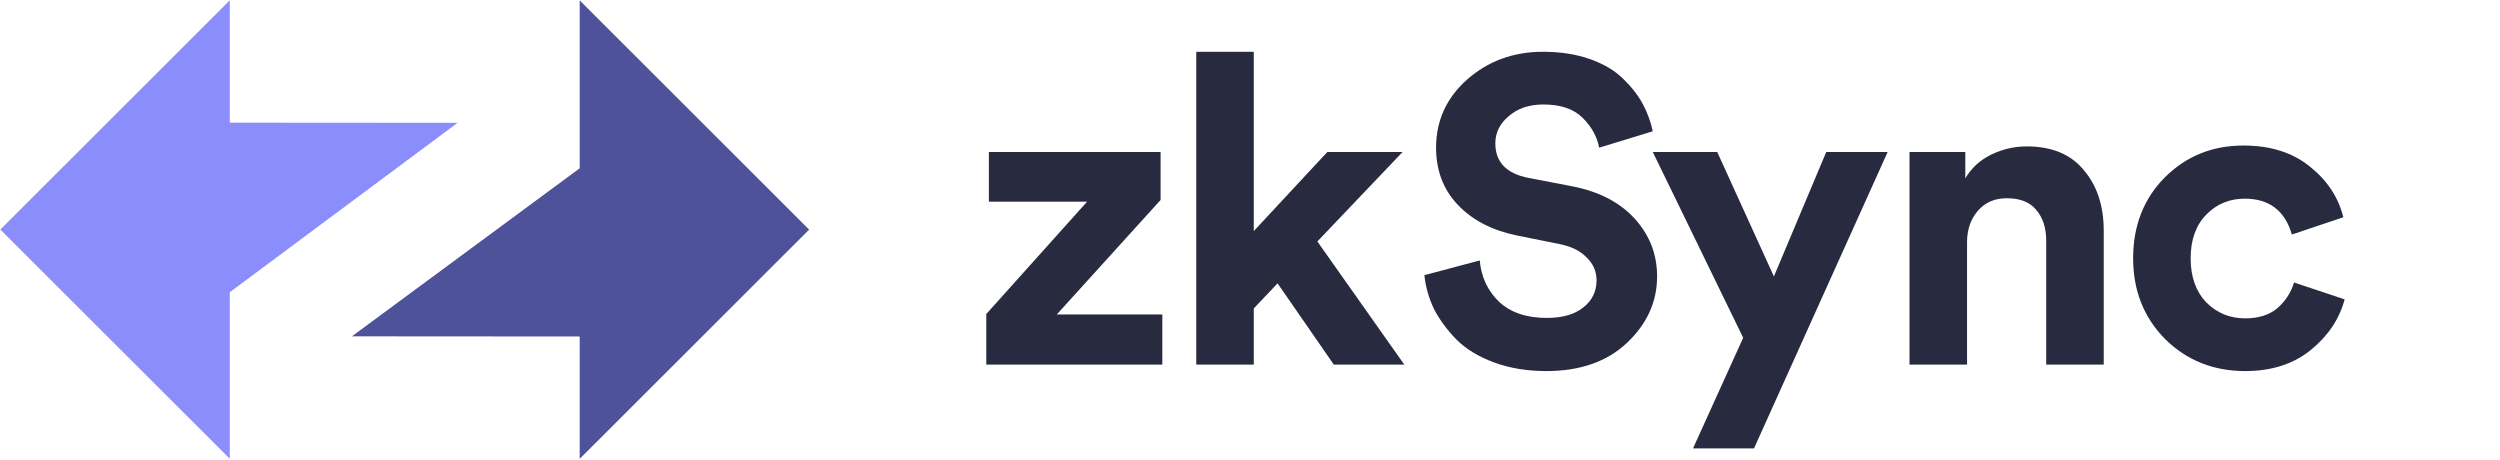
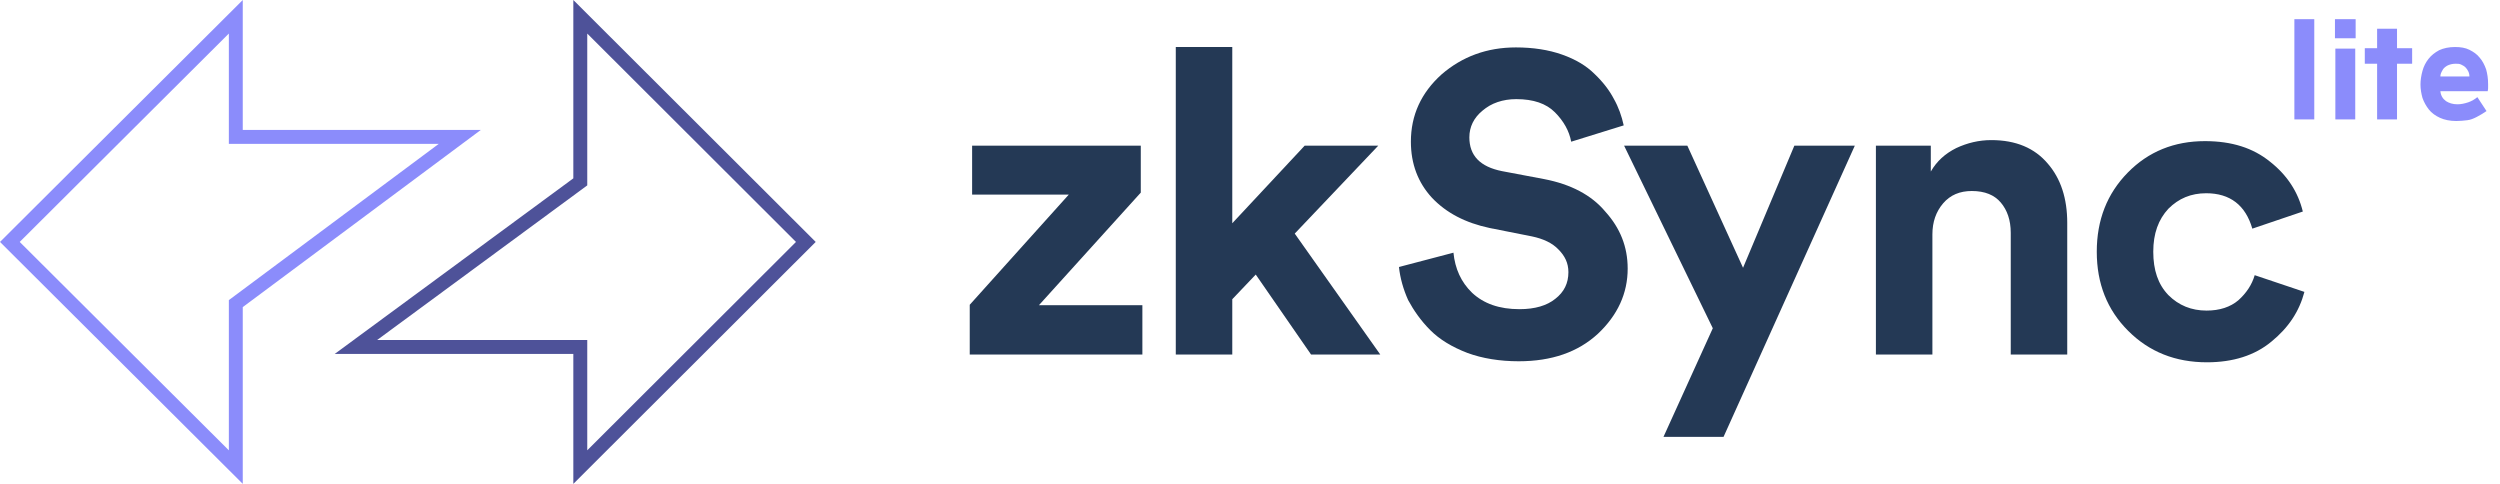
- <svg xmlns="http://www.w3.org/2000/svg" fill="none" viewBox="0 0 1500 276">
-   <path clip-rule="evenodd" d="M485.481 137.772L347.819.255V100.967L211.134 201.801L347.819 201.896V275.289L485.481 137.772Z" fill="#4E529A" fill-rule="evenodd" />
-   <path clip-rule="evenodd" d="M0.2 137.722L137.862 275.239L137.862 175.337L274.547 73.692L137.862 73.598L137.862.205L0.2 137.722Z" fill="#8C8DFC" fill-rule="evenodd" />
-   <path d="M697.395 218.752H591.773V188.421L652.239 121.018H593.33V91.206H696.357V119.982L634.073 188.68H697.395V218.752Z" fill-opacity="0.9" fill="#11142b" />
-   <path d="M841.54 91.206L790.416 144.869L842.578 218.752H800.278L766.541 170.015L752.268 185.051V218.752H717.752V31.062H752.268V138.647L796.385 91.206H841.54Z" fill-opacity="0.9" fill="#11142b" />
-   <path d="M991.66 78.762L959.48 88.614C958.269 82.046 954.982 76.084 949.619 70.726C944.256 65.368 936.384 62.69 926.003 62.69C917.526 62.69 910.605 65.023 905.242 69.689C899.879 74.183 897.197 79.626 897.197 86.021C897.197 97.255 903.858 104.168 917.18 106.76L942.871 111.686C959.134 114.797 971.764 121.278 980.76 131.129C989.757 140.98 994.255 152.559 994.255 165.867C994.255 181.076 988.2 194.383 976.089 205.79C964.152 217.024 948.062 222.64 927.82 222.64C916.228 222.64 905.761 220.912 896.418 217.456C887.076 213.999 879.55 209.419 873.841 203.716C868.132 197.84 863.633 191.704 860.346 185.31C857.232 178.742 855.329 172.002 854.637 165.089L887.855 156.275C888.72 166.126 892.526 174.335 899.273 180.903C906.194 187.47 915.796 190.754 928.079 190.754C937.422 190.754 944.688 188.68 949.878 184.532C955.242 180.384 957.923 174.94 957.923 168.2C957.923 162.842 955.934 158.263 951.954 154.46C948.148 150.485 942.698 147.807 935.605 146.424L909.913 141.239C895.034 138.128 883.27 131.993 874.619 122.833C865.969 113.673 861.644 102.267 861.644 88.614C861.644 72.368 867.872 58.715 880.329 47.654C892.958 36.593 908.097 31.062 925.744 31.062C936.297 31.062 945.726 32.531 954.031 35.469C962.335 38.407 968.996 42.382 974.013 47.394C979.03 52.234 982.923 57.245 985.691 62.43C988.459 67.615 990.449 73.059 991.66 78.762Z" fill-opacity="0.9" fill="#11142b" />
-   <path d="M1052.4 269.044H1015.81L1045.91 202.679L991.674 91.206H1030.34L1064.34 165.867L1095.74 91.206H1132.59L1052.4 269.044Z" fill-opacity="0.9" fill="#11142b" />
-   <path d="M1180.23 145.387V218.752H1145.71V91.206H1179.19V107.02C1182.82 100.798 1188.01 96.045 1194.76 92.761C1201.51 89.478 1208.6 87.836 1216.04 87.836C1231.09 87.836 1242.51 92.588 1250.3 102.094C1258.26 111.427 1262.24 123.524 1262.24 138.388V218.752H1227.72V144.35C1227.72 136.746 1225.73 130.61 1221.75 125.944C1217.94 121.278 1212.06 118.945 1204.1 118.945C1196.84 118.945 1191.04 121.451 1186.72 126.463C1182.39 131.474 1180.23 137.783 1180.23 145.387Z" fill-opacity="0.9" fill="#11142b" />
-   <path d="M1346.83 119.204C1337.66 119.204 1329.96 122.401 1323.74 128.796C1317.51 135.19 1314.39 143.918 1314.39 154.979C1314.39 166.04 1317.51 174.854 1323.74 181.421C1330.14 187.816 1337.92 191.013 1347.09 191.013C1355.22 191.013 1361.71 188.939 1366.56 184.791C1371.4 180.471 1374.69 175.372 1376.42 169.496L1406.78 179.607C1403.67 191.359 1396.92 201.469 1386.54 209.938C1376.16 218.406 1363.01 222.64 1347.09 222.64C1328.06 222.64 1312.06 216.246 1299.08 203.457C1286.28 190.495 1279.88 174.335 1279.88 154.979C1279.88 135.449 1286.19 119.29 1298.82 106.501C1311.63 93.712 1327.37 87.317 1346.05 87.317C1362.32 87.317 1375.64 91.552 1386.02 100.02C1396.4 108.316 1403.06 118.426 1406 130.351L1375.12 140.721C1370.97 126.376 1361.54 119.204 1346.83 119.204Z" fill-opacity="0.9" fill="#11142b" />
+ <svg xmlns="http://www.w3.org/2000/svg" width="124" height="24" viewBox="0 0 124 24" fill="none">
+   <path fill-rule="evenodd" clip-rule="evenodd" d="M28.437 0L40.459 12L28.437 24V17.554H16.603L28.437 8.846V0ZM29.128 1.665V9.195L18.706 16.864H29.128V22.335L39.481 12L29.128 1.665Z" fill="#4E5299" />
+   <path fill-rule="evenodd" clip-rule="evenodd" d="M12.041 0.001V6.446H23.847L12.041 15.232V23.999L0 12L12.041 0.001ZM0.978 12L11.351 22.336V14.885L21.762 7.136H11.351V1.664L0.978 12Z" fill="#8B8CFB" />
+   <path d="M56.583 9.553V7.225H48.217V9.652H53.012L48.099 15.117V17.584H56.662V15.137H51.532L56.583 9.553Z" fill="#243955" />
+   <path d="M68.362 7.225H64.712L61.121 11.073V2.332H58.319V17.584H61.121V14.841L62.285 13.618L65.028 17.584H68.461L64.219 11.586L68.362 7.225Z" fill="#243955" />
+   <path d="M76.59 8.883L74.498 8.488C73.413 8.271 72.88 7.718 72.88 6.811C72.88 6.298 73.097 5.844 73.531 5.489C73.966 5.114 74.538 4.917 75.209 4.917C76.057 4.917 76.688 5.134 77.122 5.568C77.556 6.002 77.833 6.495 77.931 7.028L80.536 6.219C80.437 5.765 80.279 5.311 80.043 4.897C79.826 4.483 79.51 4.068 79.096 3.674C78.681 3.259 78.148 2.944 77.478 2.707C76.807 2.47 76.037 2.352 75.189 2.352C73.749 2.352 72.525 2.806 71.499 3.693C70.493 4.601 69.98 5.706 69.98 7.028C69.98 8.133 70.335 9.06 71.026 9.81C71.736 10.56 72.683 11.053 73.887 11.309L75.978 11.724C76.55 11.842 77.004 12.059 77.3 12.375C77.616 12.691 77.793 13.046 77.793 13.499C77.793 14.052 77.576 14.486 77.142 14.822C76.728 15.157 76.136 15.335 75.366 15.335C74.36 15.335 73.591 15.058 73.019 14.525C72.466 13.993 72.17 13.322 72.091 12.533L69.388 13.243C69.447 13.796 69.605 14.348 69.842 14.881C70.118 15.394 70.473 15.907 70.947 16.38C71.401 16.834 72.012 17.209 72.782 17.505C73.531 17.781 74.4 17.919 75.327 17.919C76.965 17.919 78.267 17.465 79.253 16.558C80.24 15.63 80.733 14.545 80.733 13.322C80.733 12.237 80.358 11.309 79.628 10.501C78.938 9.672 77.912 9.139 76.59 8.883Z" fill="#243955" />
+   <path d="M86.455 13.282L83.692 7.225H80.555L84.955 16.281L82.509 21.668H85.488L91.999 7.225H89L86.455 13.282Z" fill="#243955" />
+   <path d="M98.767 6.949C98.155 6.949 97.583 7.087 97.03 7.344C96.478 7.62 96.064 7.995 95.768 8.508V7.225H93.045V17.584H95.847V11.625C95.847 11.013 96.024 10.501 96.379 10.086C96.734 9.672 97.208 9.474 97.8 9.474C98.451 9.474 98.924 9.672 99.24 10.047C99.556 10.421 99.733 10.915 99.733 11.546V17.584H102.535V11.053C102.535 9.849 102.219 8.863 101.568 8.113C100.917 7.344 99.99 6.949 98.767 6.949Z" fill="#243955" />
+   <path d="M111.833 13.649C111.695 14.123 111.419 14.537 111.024 14.892C110.629 15.228 110.097 15.405 109.446 15.405C108.696 15.405 108.064 15.149 107.551 14.636C107.038 14.103 106.802 13.393 106.802 12.485C106.802 11.578 107.058 10.887 107.551 10.354C108.064 9.841 108.676 9.585 109.426 9.585C110.61 9.585 111.379 10.177 111.715 11.341L114.22 10.492C113.984 9.525 113.451 8.697 112.602 8.026C111.754 7.335 110.689 7 109.367 7C107.847 7 106.565 7.513 105.539 8.559C104.513 9.604 104 10.907 104 12.485C104 14.063 104.513 15.366 105.559 16.411C106.604 17.457 107.907 17.97 109.465 17.97C110.748 17.97 111.833 17.635 112.662 16.944C113.51 16.254 114.043 15.445 114.299 14.478L111.833 13.649Z" fill="#243955" />
+   <path d="M113.801 5.923V0.951H114.788V5.923H113.801Z" fill="#8B8CFB" />
+   <path d="M115.814 1.898V0.951H116.84V1.898H115.814ZM115.834 5.923V2.411H116.82V5.923H115.834Z" fill="#8B8CFB" />
+   <path d="M117.294 3.161V2.391H119.642V3.161H117.294ZM117.905 5.923V1.425H118.892V5.923H117.905Z" fill="#8B8CFB" />
+   <path d="M121.832 6.002C121.516 6.002 121.24 5.943 121.023 5.844C120.806 5.745 120.608 5.607 120.47 5.43C120.332 5.252 120.233 5.075 120.155 4.858C120.095 4.641 120.056 4.423 120.056 4.187C120.056 3.97 120.095 3.733 120.155 3.516C120.214 3.299 120.312 3.102 120.451 2.924C120.589 2.746 120.766 2.608 120.983 2.49C121.2 2.391 121.457 2.332 121.772 2.332C122.049 2.332 122.285 2.371 122.483 2.47C122.68 2.569 122.858 2.687 122.996 2.865C123.134 3.023 123.233 3.22 123.311 3.437C123.371 3.654 123.41 3.891 123.41 4.167C123.41 4.206 123.41 4.266 123.41 4.325C123.41 4.384 123.41 4.443 123.39 4.522H121.042C121.062 4.739 121.161 4.897 121.319 5.015C121.477 5.114 121.654 5.173 121.891 5.173C122.068 5.173 122.246 5.134 122.424 5.075C122.601 5.015 122.759 4.917 122.877 4.818L123.331 5.509C123.154 5.627 122.996 5.726 122.838 5.805C122.68 5.884 122.542 5.943 122.384 5.962C122.207 5.982 122.029 6.002 121.832 6.002ZM122.443 4.009C122.443 3.97 122.463 3.93 122.463 3.891C122.463 3.851 122.483 3.812 122.483 3.792C122.483 3.693 122.463 3.615 122.424 3.536C122.384 3.457 122.345 3.397 122.285 3.338C122.226 3.279 122.147 3.24 122.068 3.2C121.989 3.161 121.891 3.161 121.792 3.161C121.634 3.161 121.496 3.2 121.378 3.259C121.279 3.319 121.181 3.397 121.141 3.496C121.082 3.595 121.042 3.693 121.042 3.792H122.798L122.443 4.009Z" fill="#8B8CFB" />
</svg>
